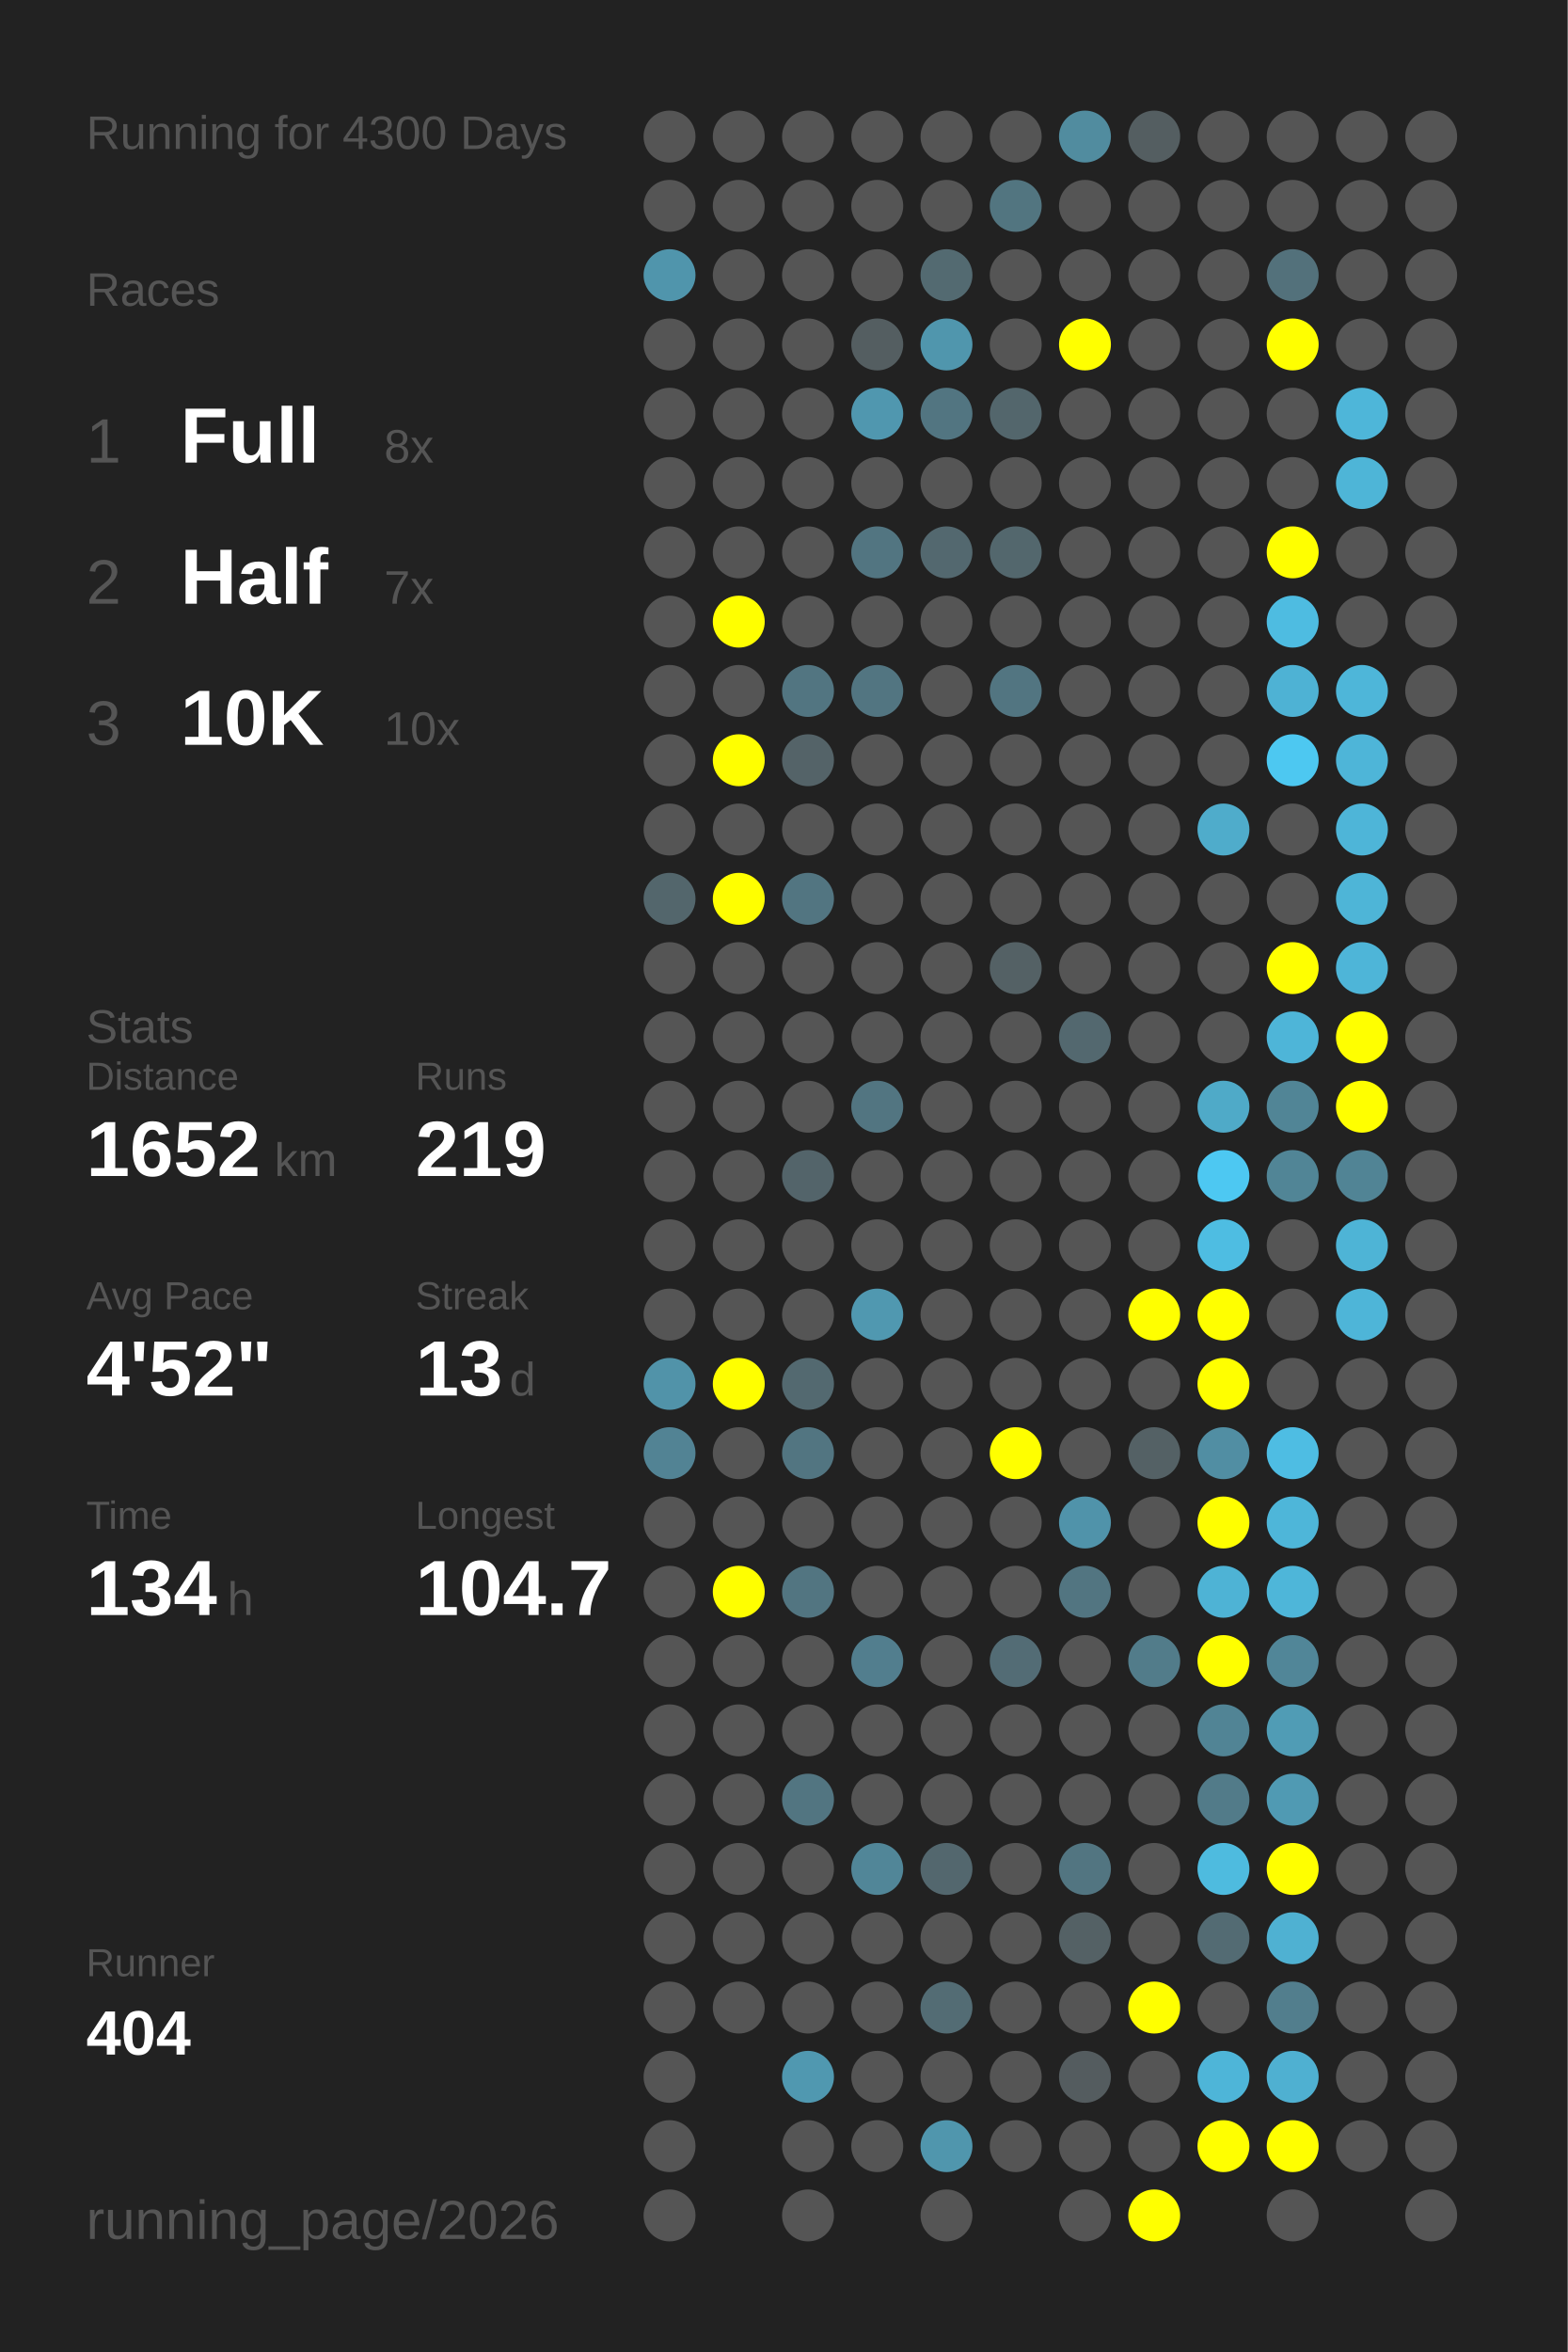
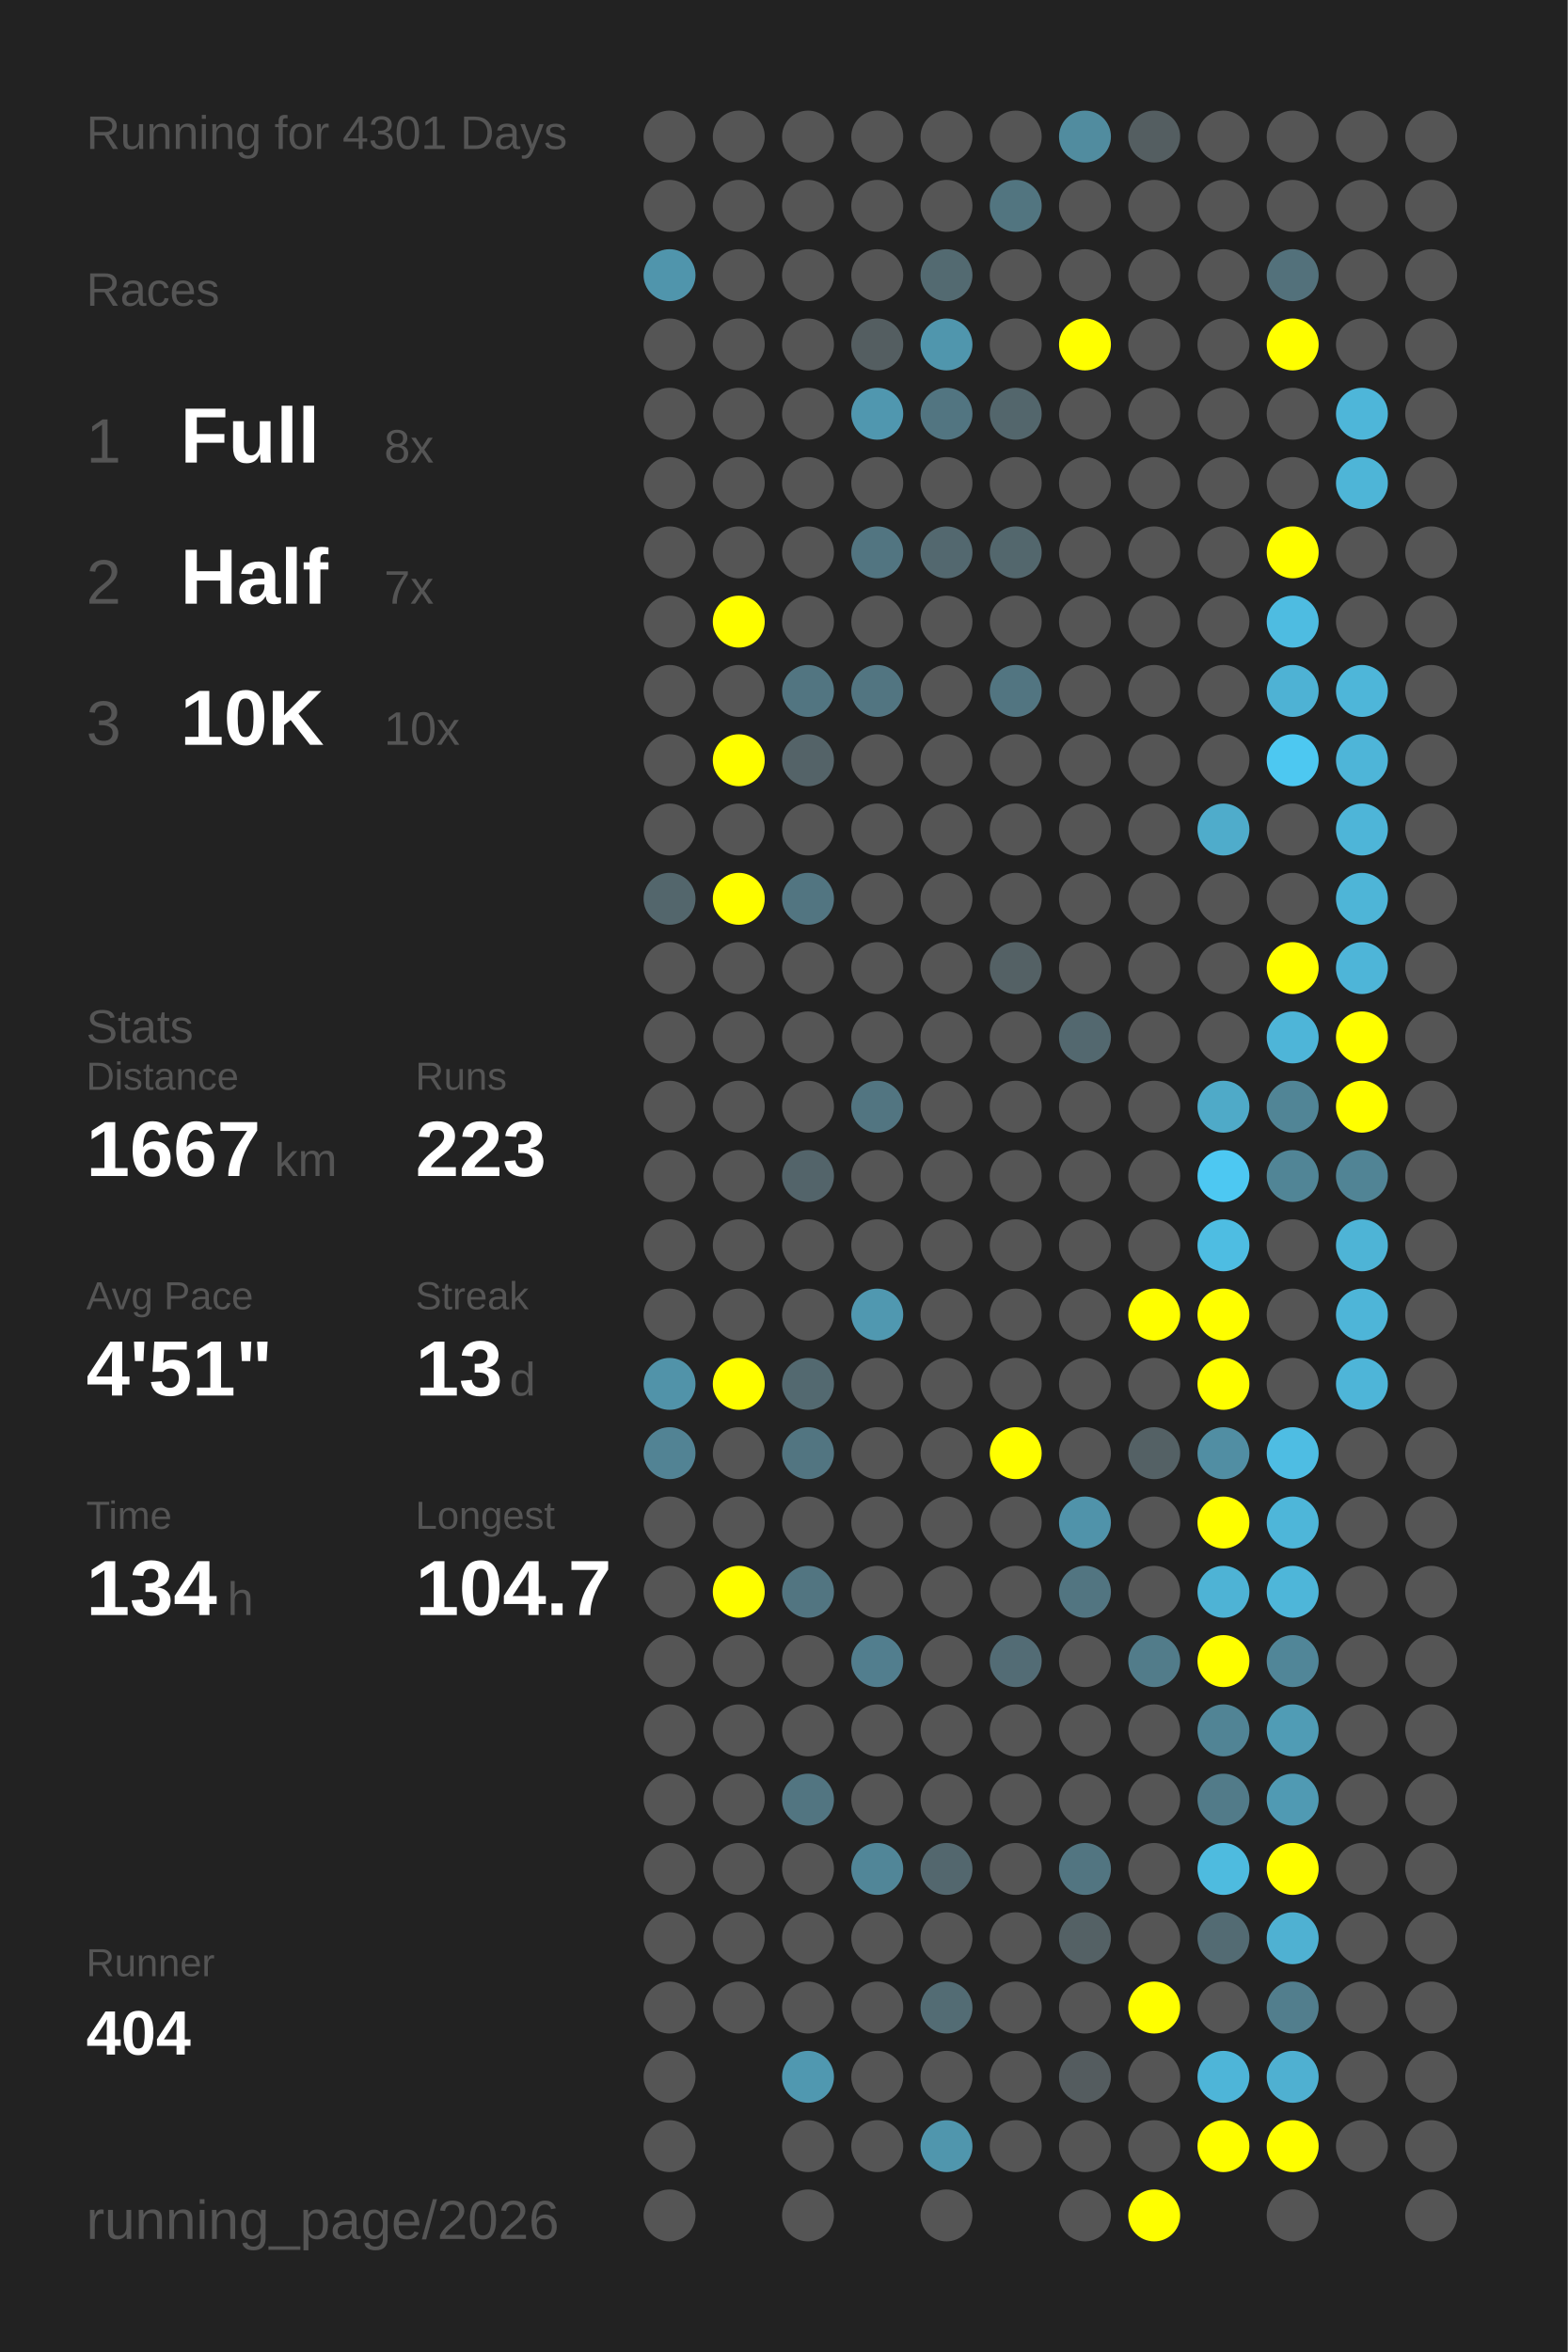
<svg xmlns="http://www.w3.org/2000/svg" baseProfile="full" height="300mm" version="1.1" viewBox="0,0,200,300" width="200mm">
  <defs />
  <rect fill="#222222" height="300" width="200" x="0" y="0" />
-   <text fill="#555555" style="font-size:6px; font-family:Arial;" x="11" y="19">Running for 4300 Days</text>
+   <text fill="#555555" style="font-size:6px; font-family:Arial;" x="11" y="19">Running for 4301 Days</text>
  <text fill="#555555" style="font-size:6px; font-family:Arial;" x="11" y="39">Races</text>
  <text fill="#555555" style="font-size:8px; font-family:Arial;" x="11" y="59">1</text>
  <text fill="#FFFFFF" style="font-size:10px; font-family:Arial; font-weight:bold;" x="23" y="59">Full</text>
  <text fill="#555555" style="font-size:6px; font-family:Arial;" x="49" y="59">8x</text>
  <text fill="#555555" style="font-size:8px; font-family:Arial;" x="11" y="77">2</text>
  <text fill="#FFFFFF" style="font-size:10px; font-family:Arial; font-weight:bold;" x="23" y="77">Half</text>
  <text fill="#555555" style="font-size:6px; font-family:Arial;" x="49" y="77">7x</text>
  <text fill="#555555" style="font-size:8px; font-family:Arial;" x="11" y="95">3</text>
  <text fill="#FFFFFF" style="font-size:10px; font-family:Arial; font-weight:bold;" x="23" y="95">10K</text>
  <text fill="#555555" style="font-size:6px; font-family:Arial;" x="49" y="95">10x</text>
  <text fill="#555555" style="font-size:6px; font-family:Arial;" x="11" y="133">Stats</text>
  <text fill="#555555" style="font-size:5px; font-family:Arial;" x="11" y="139">Distance</text>
-   <text fill="#FFFFFF" style="font-size:10px; font-family:Arial; font-weight:bold;" x="11" y="150">1652</text>
+   <text fill="#FFFFFF" style="font-size:10px; font-family:Arial; font-weight:bold;" x="11" y="150">1667</text>
  <text fill="#555555" style="font-size:6px; font-family:Arial;" x="35" y="150">km</text>
  <text fill="#555555" style="font-size:5px; font-family:Arial;" x="53" y="139">Runs</text>
-   <text fill="#FFFFFF" style="font-size:10px; font-family:Arial; font-weight:bold;" x="53" y="150">219</text>
+   <text fill="#FFFFFF" style="font-size:10px; font-family:Arial; font-weight:bold;" x="53" y="150">223</text>
  <text fill="#555555" style="font-size:5px; font-family:Arial;" x="11" y="167">Avg Pace</text>
-   <text fill="#FFFFFF" style="font-size:10px; font-family:Arial; font-weight:bold;" x="11" y="178">4'52"</text>
+   <text fill="#FFFFFF" style="font-size:10px; font-family:Arial; font-weight:bold;" x="11" y="178">4'51"</text>
  <text fill="#555555" style="font-size:5px; font-family:Arial;" x="53" y="167">Streak</text>
  <text fill="#FFFFFF" style="font-size:10px; font-family:Arial; font-weight:bold;" x="53" y="178">13</text>
  <text fill="#555555" style="font-size:6px; font-family:Arial;" x="65" y="178">d</text>
  <text fill="#555555" style="font-size:5px; font-family:Arial;" x="11" y="195">Time</text>
  <text fill="#FFFFFF" style="font-size:10px; font-family:Arial; font-weight:bold;" x="11" y="206">134</text>
  <text fill="#555555" style="font-size:6px; font-family:Arial;" x="29" y="206">h</text>
  <text fill="#555555" style="font-size:5px; font-family:Arial;" x="53" y="195">Longest</text>
  <text fill="#FFFFFF" style="font-size:10px; font-family:Arial; font-weight:bold;" x="53" y="206">104.7</text>
  <text fill="#555555" style="font-size:5px; font-family:Arial;" x="11" y="252.065">Runner</text>
  <text fill="#FFFFFF" style="font-size:8px; font-family:Arial; font-weight:bold;" x="11" y="262.065">404</text>
  <text fill="#555555" style="font-size:7px; font-family:Arial;" x="11" y="285.581">running_page/2026</text>
  <circle cx="85.417" cy="17.419" fill="#555555" r="3.312" />
  <circle cx="85.417" cy="26.258" fill="#555555" r="3.312" />
  <circle cx="85.417" cy="35.097" fill="#5095ac" r="3.312" />
  <circle cx="85.417" cy="43.935" fill="#555555" r="3.312" />
  <circle cx="85.417" cy="52.774" fill="#555555" r="3.312" />
  <circle cx="85.417" cy="61.613" fill="#555555" r="3.312" />
  <circle cx="85.417" cy="70.452" fill="#555555" r="3.312" />
  <circle cx="85.417" cy="79.29" fill="#555555" r="3.312" />
  <circle cx="85.417" cy="88.129" fill="#555555" r="3.312" />
  <circle cx="85.417" cy="96.968" fill="#555555" r="3.312" />
  <circle cx="85.417" cy="105.806" fill="#555555" r="3.312" />
  <circle cx="85.417" cy="114.645" fill="#53666c" r="3.312" />
  <circle cx="85.417" cy="123.484" fill="#555555" r="3.312" />
  <circle cx="85.417" cy="132.323" fill="#555555" r="3.312" />
  <circle cx="85.417" cy="141.161" fill="#555555" r="3.312" />
  <circle cx="85.417" cy="150" fill="#555555" r="3.312" />
  <circle cx="85.417" cy="158.839" fill="#555555" r="3.312" />
  <circle cx="85.417" cy="167.677" fill="#555555" r="3.312" />
  <circle cx="85.417" cy="176.516" fill="#5193a9" r="3.312" />
  <circle cx="85.417" cy="185.355" fill="#528394" r="3.312" />
  <circle cx="85.417" cy="194.194" fill="#555555" r="3.312" />
  <circle cx="85.417" cy="203.032" fill="#555555" r="3.312" />
  <circle cx="85.417" cy="211.871" fill="#555555" r="3.312" />
  <circle cx="85.417" cy="220.71" fill="#555555" r="3.312" />
  <circle cx="85.417" cy="229.548" fill="#555555" r="3.312" />
  <circle cx="85.417" cy="238.387" fill="#555555" r="3.312" />
  <circle cx="85.417" cy="247.226" fill="#555555" r="3.312" />
  <circle cx="85.417" cy="256.065" fill="#555555" r="3.312" />
  <circle cx="85.417" cy="264.903" fill="#555555" r="3.312" />
  <circle cx="85.417" cy="273.742" fill="#555555" r="3.312" />
  <circle cx="85.417" cy="282.581" fill="#555555" r="3.312" />
  <circle cx="94.25" cy="17.419" fill="#555555" r="3.312" />
  <circle cx="94.25" cy="26.258" fill="#555555" r="3.312" />
  <circle cx="94.25" cy="35.097" fill="#555555" r="3.312" />
  <circle cx="94.25" cy="43.935" fill="#555555" r="3.312" />
  <circle cx="94.25" cy="52.774" fill="#555555" r="3.312" />
  <circle cx="94.25" cy="61.613" fill="#555555" r="3.312" />
  <circle cx="94.25" cy="70.452" fill="#555555" r="3.312" />
  <circle cx="94.25" cy="79.29" fill="#FFFF00" r="3.312" />
  <circle cx="94.25" cy="88.129" fill="#555555" r="3.312" />
  <circle cx="94.25" cy="96.968" fill="#FFFF00" r="3.312" />
  <circle cx="94.25" cy="105.806" fill="#555555" r="3.312" />
  <circle cx="94.25" cy="114.645" fill="#FFFF00" r="3.312" />
  <circle cx="94.25" cy="123.484" fill="#555555" r="3.312" />
  <circle cx="94.25" cy="132.323" fill="#555555" r="3.312" />
  <circle cx="94.25" cy="141.161" fill="#555555" r="3.312" />
  <circle cx="94.25" cy="150" fill="#555555" r="3.312" />
  <circle cx="94.25" cy="158.839" fill="#555555" r="3.312" />
  <circle cx="94.25" cy="167.677" fill="#555555" r="3.312" />
  <circle cx="94.25" cy="176.516" fill="#FFFF00" r="3.312" />
  <circle cx="94.25" cy="185.355" fill="#555555" r="3.312" />
  <circle cx="94.25" cy="194.194" fill="#555555" r="3.312" />
  <circle cx="94.25" cy="203.032" fill="#FFFF00" r="3.312" />
  <circle cx="94.25" cy="211.871" fill="#555555" r="3.312" />
  <circle cx="94.25" cy="220.71" fill="#555555" r="3.312" />
  <circle cx="94.25" cy="229.548" fill="#555555" r="3.312" />
  <circle cx="94.25" cy="238.387" fill="#555555" r="3.312" />
  <circle cx="94.25" cy="247.226" fill="#555555" r="3.312" />
  <circle cx="94.25" cy="256.065" fill="#555555" r="3.312" />
  <circle cx="103.083" cy="17.419" fill="#555555" r="3.312" />
  <circle cx="103.083" cy="26.258" fill="#555555" r="3.312" />
  <circle cx="103.083" cy="35.097" fill="#555555" r="3.312" />
  <circle cx="103.083" cy="43.935" fill="#555555" r="3.312" />
  <circle cx="103.083" cy="52.774" fill="#555555" r="3.312" />
  <circle cx="103.083" cy="61.613" fill="#555555" r="3.312" />
  <circle cx="103.083" cy="70.452" fill="#555555" r="3.312" />
  <circle cx="103.083" cy="79.29" fill="#555555" r="3.312" />
  <circle cx="103.083" cy="88.129" fill="#527581" r="3.312" />
  <circle cx="103.083" cy="96.968" fill="#546368" r="3.312" />
  <circle cx="103.083" cy="105.806" fill="#555555" r="3.312" />
  <circle cx="103.083" cy="114.645" fill="#527581" r="3.312" />
  <circle cx="103.083" cy="123.484" fill="#555555" r="3.312" />
  <circle cx="103.083" cy="132.323" fill="#555555" r="3.312" />
  <circle cx="103.083" cy="141.161" fill="#555555" r="3.312" />
  <circle cx="103.083" cy="150" fill="#53646a" r="3.312" />
  <circle cx="103.083" cy="158.839" fill="#555555" r="3.312" />
  <circle cx="103.083" cy="167.677" fill="#555555" r="3.312" />
  <circle cx="103.083" cy="176.516" fill="#536970" r="3.312" />
  <circle cx="103.083" cy="185.355" fill="#527581" r="3.312" />
  <circle cx="103.083" cy="194.194" fill="#555555" r="3.312" />
  <circle cx="103.083" cy="203.032" fill="#527581" r="3.312" />
  <circle cx="103.083" cy="211.871" fill="#555555" r="3.312" />
  <circle cx="103.083" cy="220.71" fill="#555555" r="3.312" />
  <circle cx="103.083" cy="229.548" fill="#527581" r="3.312" />
  <circle cx="103.083" cy="238.387" fill="#555555" r="3.312" />
  <circle cx="103.083" cy="247.226" fill="#555555" r="3.312" />
  <circle cx="103.083" cy="256.065" fill="#555555" r="3.312" />
  <circle cx="103.083" cy="264.903" fill="#5098b0" r="3.312" />
  <circle cx="103.083" cy="273.742" fill="#555555" r="3.312" />
  <circle cx="103.083" cy="282.581" fill="#555555" r="3.312" />
  <circle cx="111.917" cy="17.419" fill="#555555" r="3.312" />
  <circle cx="111.917" cy="26.258" fill="#555555" r="3.312" />
  <circle cx="111.917" cy="35.097" fill="#555555" r="3.312" />
  <circle cx="111.917" cy="43.935" fill="#545e61" r="3.312" />
  <circle cx="111.917" cy="52.774" fill="#5097af" r="3.312" />
  <circle cx="111.917" cy="61.613" fill="#555555" r="3.312" />
  <circle cx="111.917" cy="70.452" fill="#527581" r="3.312" />
  <circle cx="111.917" cy="79.29" fill="#555555" r="3.312" />
  <circle cx="111.917" cy="88.129" fill="#527581" r="3.312" />
  <circle cx="111.917" cy="96.968" fill="#555555" r="3.312" />
  <circle cx="111.917" cy="105.806" fill="#555555" r="3.312" />
  <circle cx="111.917" cy="114.645" fill="#555555" r="3.312" />
  <circle cx="111.917" cy="123.484" fill="#555555" r="3.312" />
  <circle cx="111.917" cy="132.323" fill="#555555" r="3.312" />
  <circle cx="111.917" cy="141.161" fill="#527581" r="3.312" />
  <circle cx="111.917" cy="150" fill="#555555" r="3.312" />
  <circle cx="111.917" cy="158.839" fill="#555555" r="3.312" />
  <circle cx="111.917" cy="167.677" fill="#5098b0" r="3.312" />
  <circle cx="111.917" cy="176.516" fill="#555555" r="3.312" />
  <circle cx="111.917" cy="185.355" fill="#555555" r="3.312" />
  <circle cx="111.917" cy="194.194" fill="#555555" r="3.312" />
  <circle cx="111.917" cy="203.032" fill="#555555" r="3.312" />
  <circle cx="111.917" cy="211.871" fill="#527e8e" r="3.312" />
  <circle cx="111.917" cy="220.71" fill="#555555" r="3.312" />
  <circle cx="111.917" cy="229.548" fill="#555555" r="3.312" />
  <circle cx="111.917" cy="238.387" fill="#518698" r="3.312" />
  <circle cx="111.917" cy="247.226" fill="#555555" r="3.312" />
  <circle cx="111.917" cy="256.065" fill="#555555" r="3.312" />
  <circle cx="111.917" cy="264.903" fill="#555555" r="3.312" />
  <circle cx="111.917" cy="273.742" fill="#555555" r="3.312" />
  <circle cx="120.75" cy="17.419" fill="#555555" r="3.312" />
  <circle cx="120.75" cy="26.258" fill="#555555" r="3.312" />
  <circle cx="120.75" cy="35.097" fill="#536a71" r="3.312" />
  <circle cx="120.75" cy="43.935" fill="#5096ad" r="3.312" />
  <circle cx="120.75" cy="52.774" fill="#527581" r="3.312" />
  <circle cx="120.75" cy="61.613" fill="#555555" r="3.312" />
  <circle cx="120.75" cy="70.452" fill="#53686f" r="3.312" />
  <circle cx="120.75" cy="79.29" fill="#555555" r="3.312" />
  <circle cx="120.75" cy="88.129" fill="#555555" r="3.312" />
  <circle cx="120.75" cy="96.968" fill="#555555" r="3.312" />
  <circle cx="120.75" cy="105.806" fill="#555555" r="3.312" />
  <circle cx="120.75" cy="114.645" fill="#555555" r="3.312" />
  <circle cx="120.75" cy="123.484" fill="#555555" r="3.312" />
  <circle cx="120.75" cy="132.323" fill="#555555" r="3.312" />
  <circle cx="120.75" cy="141.161" fill="#555555" r="3.312" />
  <circle cx="120.75" cy="150" fill="#555555" r="3.312" />
  <circle cx="120.75" cy="158.839" fill="#555555" r="3.312" />
  <circle cx="120.75" cy="167.677" fill="#555555" r="3.312" />
  <circle cx="120.75" cy="176.516" fill="#555555" r="3.312" />
  <circle cx="120.75" cy="185.355" fill="#555555" r="3.312" />
  <circle cx="120.75" cy="194.194" fill="#555555" r="3.312" />
  <circle cx="120.75" cy="203.032" fill="#555555" r="3.312" />
  <circle cx="120.75" cy="211.871" fill="#555555" r="3.312" />
  <circle cx="120.75" cy="220.71" fill="#555555" r="3.312" />
  <circle cx="120.75" cy="229.548" fill="#555555" r="3.312" />
  <circle cx="120.75" cy="238.387" fill="#53676e" r="3.312" />
  <circle cx="120.75" cy="247.226" fill="#555555" r="3.312" />
  <circle cx="120.75" cy="256.065" fill="#536c74" r="3.312" />
  <circle cx="120.75" cy="264.903" fill="#555555" r="3.312" />
  <circle cx="120.75" cy="273.742" fill="#5096ad" r="3.312" />
  <circle cx="120.75" cy="282.581" fill="#555555" r="3.312" />
  <circle cx="129.583" cy="17.419" fill="#555555" r="3.312" />
  <circle cx="129.583" cy="26.258" fill="#527580" r="3.312" />
  <circle cx="129.583" cy="35.097" fill="#555555" r="3.312" />
  <circle cx="129.583" cy="43.935" fill="#555555" r="3.312" />
  <circle cx="129.583" cy="52.774" fill="#53666c" r="3.312" />
  <circle cx="129.583" cy="61.613" fill="#555555" r="3.312" />
  <circle cx="129.583" cy="70.452" fill="#53676d" r="3.312" />
  <circle cx="129.583" cy="79.29" fill="#555555" r="3.312" />
  <circle cx="129.583" cy="88.129" fill="#527581" r="3.312" />
  <circle cx="129.583" cy="96.968" fill="#555555" r="3.312" />
  <circle cx="129.583" cy="105.806" fill="#555555" r="3.312" />
  <circle cx="129.583" cy="114.645" fill="#555555" r="3.312" />
  <circle cx="129.583" cy="123.484" fill="#546165" r="3.312" />
  <circle cx="129.583" cy="132.323" fill="#555555" r="3.312" />
  <circle cx="129.583" cy="141.161" fill="#555555" r="3.312" />
  <circle cx="129.583" cy="150" fill="#555555" r="3.312" />
  <circle cx="129.583" cy="158.839" fill="#555555" r="3.312" />
  <circle cx="129.583" cy="167.677" fill="#555555" r="3.312" />
  <circle cx="129.583" cy="176.516" fill="#555555" r="3.312" />
  <circle cx="129.583" cy="185.355" fill="#FFFF00" r="3.312" />
  <circle cx="129.583" cy="194.194" fill="#555555" r="3.312" />
  <circle cx="129.583" cy="203.032" fill="#555555" r="3.312" />
  <circle cx="129.583" cy="211.871" fill="#536c75" r="3.312" />
  <circle cx="129.583" cy="220.71" fill="#555555" r="3.312" />
  <circle cx="129.583" cy="229.548" fill="#555555" r="3.312" />
  <circle cx="129.583" cy="238.387" fill="#555555" r="3.312" />
  <circle cx="129.583" cy="247.226" fill="#555555" r="3.312" />
  <circle cx="129.583" cy="256.065" fill="#555555" r="3.312" />
  <circle cx="129.583" cy="264.903" fill="#555555" r="3.312" />
  <circle cx="129.583" cy="273.742" fill="#555555" r="3.312" />
  <circle cx="138.417" cy="17.419" fill="#518c9f" r="3.312" />
  <circle cx="138.417" cy="26.258" fill="#555555" r="3.312" />
  <circle cx="138.417" cy="35.097" fill="#555555" r="3.312" />
  <circle cx="138.417" cy="43.935" fill="#FFFF00" r="3.312" />
  <circle cx="138.417" cy="52.774" fill="#555555" r="3.312" />
  <circle cx="138.417" cy="61.613" fill="#555555" r="3.312" />
  <circle cx="138.417" cy="70.452" fill="#555555" r="3.312" />
  <circle cx="138.417" cy="79.29" fill="#555555" r="3.312" />
  <circle cx="138.417" cy="88.129" fill="#555555" r="3.312" />
  <circle cx="138.417" cy="96.968" fill="#555555" r="3.312" />
  <circle cx="138.417" cy="105.806" fill="#555555" r="3.312" />
  <circle cx="138.417" cy="114.645" fill="#555555" r="3.312" />
  <circle cx="138.417" cy="123.484" fill="#555555" r="3.312" />
  <circle cx="138.417" cy="132.323" fill="#53686f" r="3.312" />
  <circle cx="138.417" cy="141.161" fill="#555555" r="3.312" />
  <circle cx="138.417" cy="150" fill="#555555" r="3.312" />
  <circle cx="138.417" cy="158.839" fill="#555555" r="3.312" />
  <circle cx="138.417" cy="167.677" fill="#555555" r="3.312" />
  <circle cx="138.417" cy="176.516" fill="#555555" r="3.312" />
  <circle cx="138.417" cy="185.355" fill="#555555" r="3.312" />
  <circle cx="138.417" cy="194.194" fill="#5093aa" r="3.312" />
  <circle cx="138.417" cy="203.032" fill="#527581" r="3.312" />
  <circle cx="138.417" cy="211.871" fill="#555555" r="3.312" />
  <circle cx="138.417" cy="220.71" fill="#555555" r="3.312" />
  <circle cx="138.417" cy="229.548" fill="#555555" r="3.312" />
  <circle cx="138.417" cy="238.387" fill="#527581" r="3.312" />
  <circle cx="138.417" cy="247.226" fill="#546165" r="3.312" />
  <circle cx="138.417" cy="256.065" fill="#555555" r="3.312" />
  <circle cx="138.417" cy="264.903" fill="#545c5f" r="3.312" />
  <circle cx="138.417" cy="273.742" fill="#555555" r="3.312" />
  <circle cx="138.417" cy="282.581" fill="#555555" r="3.312" />
  <circle cx="147.25" cy="17.419" fill="#545e61" r="3.312" />
  <circle cx="147.25" cy="26.258" fill="#555555" r="3.312" />
  <circle cx="147.25" cy="35.097" fill="#555555" r="3.312" />
  <circle cx="147.25" cy="43.935" fill="#555555" r="3.312" />
  <circle cx="147.25" cy="52.774" fill="#555555" r="3.312" />
  <circle cx="147.25" cy="61.613" fill="#555555" r="3.312" />
  <circle cx="147.25" cy="70.452" fill="#555555" r="3.312" />
  <circle cx="147.25" cy="79.29" fill="#555555" r="3.312" />
  <circle cx="147.25" cy="88.129" fill="#555555" r="3.312" />
  <circle cx="147.25" cy="96.968" fill="#555555" r="3.312" />
  <circle cx="147.25" cy="105.806" fill="#555555" r="3.312" />
  <circle cx="147.25" cy="114.645" fill="#555555" r="3.312" />
  <circle cx="147.25" cy="123.484" fill="#555555" r="3.312" />
  <circle cx="147.25" cy="132.323" fill="#555555" r="3.312" />
  <circle cx="147.25" cy="141.161" fill="#555555" r="3.312" />
  <circle cx="147.25" cy="150" fill="#555555" r="3.312" />
  <circle cx="147.25" cy="158.839" fill="#555555" r="3.312" />
  <circle cx="147.25" cy="167.677" fill="#FFFF00" r="3.312" />
  <circle cx="147.25" cy="176.516" fill="#555555" r="3.312" />
  <circle cx="147.25" cy="185.355" fill="#546165" r="3.312" />
  <circle cx="147.25" cy="194.194" fill="#555555" r="3.312" />
  <circle cx="147.25" cy="203.032" fill="#555555" r="3.312" />
  <circle cx="147.25" cy="211.871" fill="#527c8a" r="3.312" />
  <circle cx="147.25" cy="220.71" fill="#555555" r="3.312" />
  <circle cx="147.25" cy="229.548" fill="#555555" r="3.312" />
  <circle cx="147.25" cy="238.387" fill="#555555" r="3.312" />
  <circle cx="147.25" cy="247.226" fill="#555555" r="3.312" />
  <circle cx="147.25" cy="256.065" fill="#FFFF00" r="3.312" />
  <circle cx="147.25" cy="264.903" fill="#555555" r="3.312" />
  <circle cx="147.25" cy="273.742" fill="#555555" r="3.312" />
  <circle cx="147.25" cy="282.581" fill="#FFFF00" r="3.312" />
  <circle cx="156.083" cy="17.419" fill="#555555" r="3.312" />
  <circle cx="156.083" cy="26.258" fill="#555555" r="3.312" />
  <circle cx="156.083" cy="35.097" fill="#555555" r="3.312" />
  <circle cx="156.083" cy="43.935" fill="#555555" r="3.312" />
  <circle cx="156.083" cy="52.774" fill="#555555" r="3.312" />
  <circle cx="156.083" cy="61.613" fill="#555555" r="3.312" />
  <circle cx="156.083" cy="70.452" fill="#555555" r="3.312" />
  <circle cx="156.083" cy="79.29" fill="#555555" r="3.312" />
  <circle cx="156.083" cy="88.129" fill="#555555" r="3.312" />
  <circle cx="156.083" cy="96.968" fill="#555555" r="3.312" />
  <circle cx="156.083" cy="105.806" fill="#4faccb" r="3.312" />
  <circle cx="156.083" cy="114.645" fill="#555555" r="3.312" />
  <circle cx="156.083" cy="123.484" fill="#555555" r="3.312" />
  <circle cx="156.083" cy="132.323" fill="#555555" r="3.312" />
  <circle cx="156.083" cy="141.161" fill="#4faac8" r="3.312" />
  <circle cx="156.083" cy="150" fill="#4dc8f2" r="3.312" />
  <circle cx="156.083" cy="158.839" fill="#4ebde2" r="3.312" />
  <circle cx="156.083" cy="167.677" fill="#FFFF00" r="3.312" />
  <circle cx="156.083" cy="176.516" fill="#FFFF00" r="3.312" />
  <circle cx="156.083" cy="185.355" fill="#518ea3" r="3.312" />
  <circle cx="156.083" cy="194.194" fill="#FFFF00" r="3.312" />
  <circle cx="156.083" cy="203.032" fill="#4eb3d5" r="3.312" />
  <circle cx="156.083" cy="211.871" fill="#FFFF00" r="3.312" />
  <circle cx="156.083" cy="220.71" fill="#518495" r="3.312" />
  <circle cx="156.083" cy="229.548" fill="#527b89" r="3.312" />
  <circle cx="156.083" cy="238.387" fill="#4ebbdf" r="3.312" />
  <circle cx="156.083" cy="247.226" fill="#536b73" r="3.312" />
  <circle cx="156.083" cy="256.065" fill="#555555" r="3.312" />
  <circle cx="156.083" cy="264.903" fill="#4eb5d8" r="3.312" />
  <circle cx="156.083" cy="273.742" fill="#FFFF00" r="3.312" />
  <circle cx="164.917" cy="17.419" fill="#555555" r="3.312" />
  <circle cx="164.917" cy="26.258" fill="#555555" r="3.312" />
  <circle cx="164.917" cy="35.097" fill="#53717b" r="3.312" />
  <circle cx="164.917" cy="43.935" fill="#FFFF00" r="3.312" />
  <circle cx="164.917" cy="52.774" fill="#555555" r="3.312" />
  <circle cx="164.917" cy="61.613" fill="#555555" r="3.312" />
  <circle cx="164.917" cy="70.452" fill="#FFFF00" r="3.312" />
  <circle cx="164.917" cy="79.29" fill="#4ebce1" r="3.312" />
  <circle cx="164.917" cy="88.129" fill="#4eb2d4" r="3.312" />
  <circle cx="164.917" cy="96.968" fill="#4dc8f1" r="3.312" />
  <circle cx="164.917" cy="105.806" fill="#555555" r="3.312" />
  <circle cx="164.917" cy="114.645" fill="#555555" r="3.312" />
  <circle cx="164.917" cy="123.484" fill="#FFFF00" r="3.312" />
  <circle cx="164.917" cy="132.323" fill="#4eb5d8" r="3.312" />
  <circle cx="164.917" cy="141.161" fill="#518596" r="3.312" />
  <circle cx="164.917" cy="150" fill="#518596" r="3.312" />
  <circle cx="164.917" cy="158.839" fill="#555555" r="3.312" />
  <circle cx="164.917" cy="167.677" fill="#555555" r="3.312" />
  <circle cx="164.917" cy="176.516" fill="#555555" r="3.312" />
  <circle cx="164.917" cy="185.355" fill="#4ebde3" r="3.312" />
  <circle cx="164.917" cy="194.194" fill="#4eb6d9" r="3.312" />
  <circle cx="164.917" cy="203.032" fill="#4eb6d9" r="3.312" />
  <circle cx="164.917" cy="211.871" fill="#518698" r="3.312" />
  <circle cx="164.917" cy="220.71" fill="#509cb5" r="3.312" />
  <circle cx="164.917" cy="229.548" fill="#509ab3" r="3.312" />
  <circle cx="164.917" cy="238.387" fill="#FFFF00" r="3.312" />
  <circle cx="164.917" cy="247.226" fill="#4fb1d2" r="3.312" />
  <circle cx="164.917" cy="256.065" fill="#527e8d" r="3.312" />
  <circle cx="164.917" cy="264.903" fill="#4fb0d1" r="3.312" />
  <circle cx="164.917" cy="273.742" fill="#FFFF00" r="3.312" />
  <circle cx="164.917" cy="282.581" fill="#555555" r="3.312" />
  <circle cx="173.75" cy="17.419" fill="#555555" r="3.312" />
  <circle cx="173.75" cy="26.258" fill="#555555" r="3.312" />
  <circle cx="173.75" cy="35.097" fill="#555555" r="3.312" />
  <circle cx="173.75" cy="43.935" fill="#555555" r="3.312" />
  <circle cx="173.75" cy="52.774" fill="#4eb6d9" r="3.312" />
  <circle cx="173.75" cy="61.613" fill="#4eb5d7" r="3.312" />
  <circle cx="173.75" cy="70.452" fill="#555555" r="3.312" />
  <circle cx="173.75" cy="79.29" fill="#555555" r="3.312" />
  <circle cx="173.75" cy="88.129" fill="#4eb6d9" r="3.312" />
  <circle cx="173.75" cy="96.968" fill="#4eb5d8" r="3.312" />
  <circle cx="173.75" cy="105.806" fill="#4eb5d8" r="3.312" />
  <circle cx="173.75" cy="114.645" fill="#4eb5d7" r="3.312" />
  <circle cx="173.75" cy="123.484" fill="#4eb5d8" r="3.312" />
  <circle cx="173.75" cy="132.323" fill="#FFFF00" r="3.312" />
  <circle cx="173.75" cy="141.161" fill="#FFFF00" r="3.312" />
  <circle cx="173.75" cy="150" fill="#518495" r="3.312" />
  <circle cx="173.75" cy="158.839" fill="#4eb4d6" r="3.312" />
  <circle cx="173.75" cy="167.677" fill="#4eb5d8" r="3.312" />
-   <circle cx="173.75" cy="176.516" fill="#555555" r="3.312" />
+   <circle cx="173.75" cy="176.516" fill="#4eb5d8" r="3.312" />
  <circle cx="173.75" cy="185.355" fill="#555555" r="3.312" />
  <circle cx="173.75" cy="194.194" fill="#555555" r="3.312" />
  <circle cx="173.75" cy="203.032" fill="#555555" r="3.312" />
  <circle cx="173.75" cy="211.871" fill="#555555" r="3.312" />
  <circle cx="173.75" cy="220.71" fill="#555555" r="3.312" />
  <circle cx="173.75" cy="229.548" fill="#555555" r="3.312" />
  <circle cx="173.75" cy="238.387" fill="#555555" r="3.312" />
  <circle cx="173.75" cy="247.226" fill="#555555" r="3.312" />
  <circle cx="173.75" cy="256.065" fill="#555555" r="3.312" />
  <circle cx="173.75" cy="264.903" fill="#555555" r="3.312" />
  <circle cx="173.75" cy="273.742" fill="#555555" r="3.312" />
  <circle cx="182.583" cy="17.419" fill="#555555" r="3.312" />
  <circle cx="182.583" cy="26.258" fill="#555555" r="3.312" />
  <circle cx="182.583" cy="35.097" fill="#555555" r="3.312" />
  <circle cx="182.583" cy="43.935" fill="#555555" r="3.312" />
  <circle cx="182.583" cy="52.774" fill="#555555" r="3.312" />
  <circle cx="182.583" cy="61.613" fill="#555555" r="3.312" />
  <circle cx="182.583" cy="70.452" fill="#555555" r="3.312" />
  <circle cx="182.583" cy="79.29" fill="#555555" r="3.312" />
  <circle cx="182.583" cy="88.129" fill="#555555" r="3.312" />
  <circle cx="182.583" cy="96.968" fill="#555555" r="3.312" />
  <circle cx="182.583" cy="105.806" fill="#555555" r="3.312" />
  <circle cx="182.583" cy="114.645" fill="#555555" r="3.312" />
  <circle cx="182.583" cy="123.484" fill="#555555" r="3.312" />
  <circle cx="182.583" cy="132.323" fill="#555555" r="3.312" />
  <circle cx="182.583" cy="141.161" fill="#555555" r="3.312" />
  <circle cx="182.583" cy="150" fill="#555555" r="3.312" />
  <circle cx="182.583" cy="158.839" fill="#555555" r="3.312" />
  <circle cx="182.583" cy="167.677" fill="#555555" r="3.312" />
  <circle cx="182.583" cy="176.516" fill="#555555" r="3.312" />
  <circle cx="182.583" cy="185.355" fill="#555555" r="3.312" />
  <circle cx="182.583" cy="194.194" fill="#555555" r="3.312" />
  <circle cx="182.583" cy="203.032" fill="#555555" r="3.312" />
  <circle cx="182.583" cy="211.871" fill="#555555" r="3.312" />
  <circle cx="182.583" cy="220.71" fill="#555555" r="3.312" />
  <circle cx="182.583" cy="229.548" fill="#555555" r="3.312" />
  <circle cx="182.583" cy="238.387" fill="#555555" r="3.312" />
  <circle cx="182.583" cy="247.226" fill="#555555" r="3.312" />
  <circle cx="182.583" cy="256.065" fill="#555555" r="3.312" />
  <circle cx="182.583" cy="264.903" fill="#555555" r="3.312" />
  <circle cx="182.583" cy="273.742" fill="#555555" r="3.312" />
  <circle cx="182.583" cy="282.581" fill="#555555" r="3.312" />
</svg>
